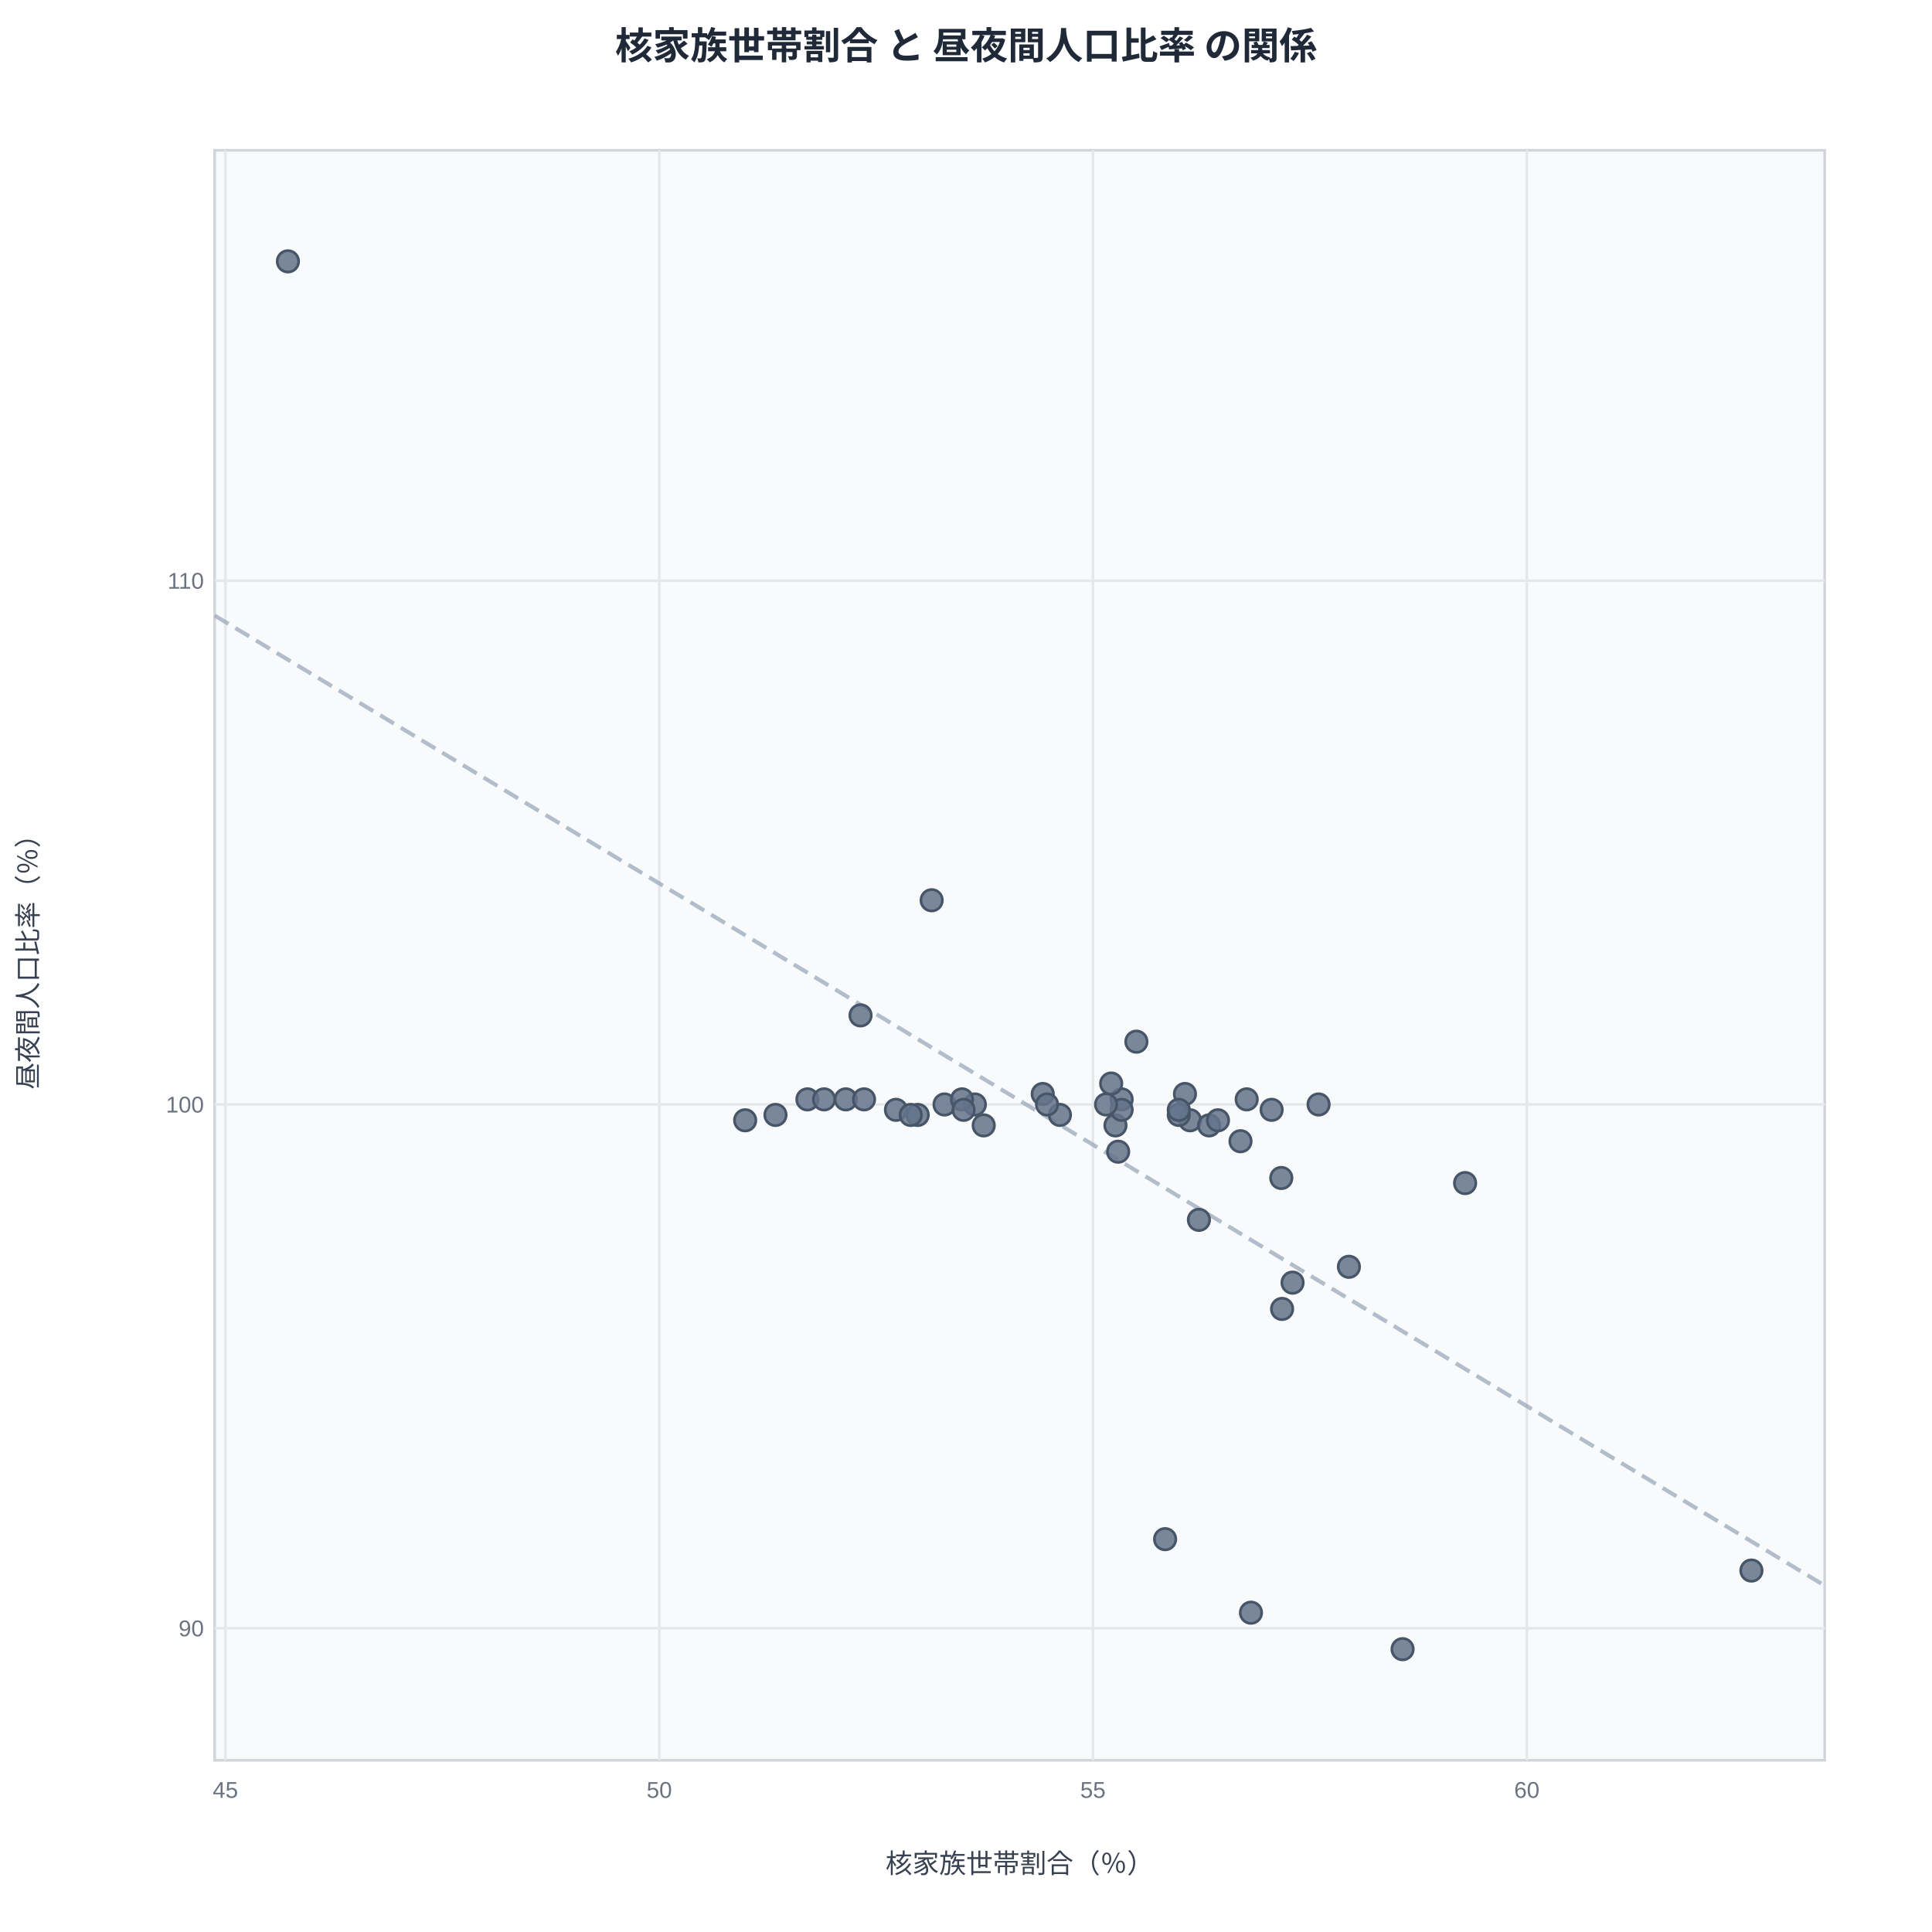
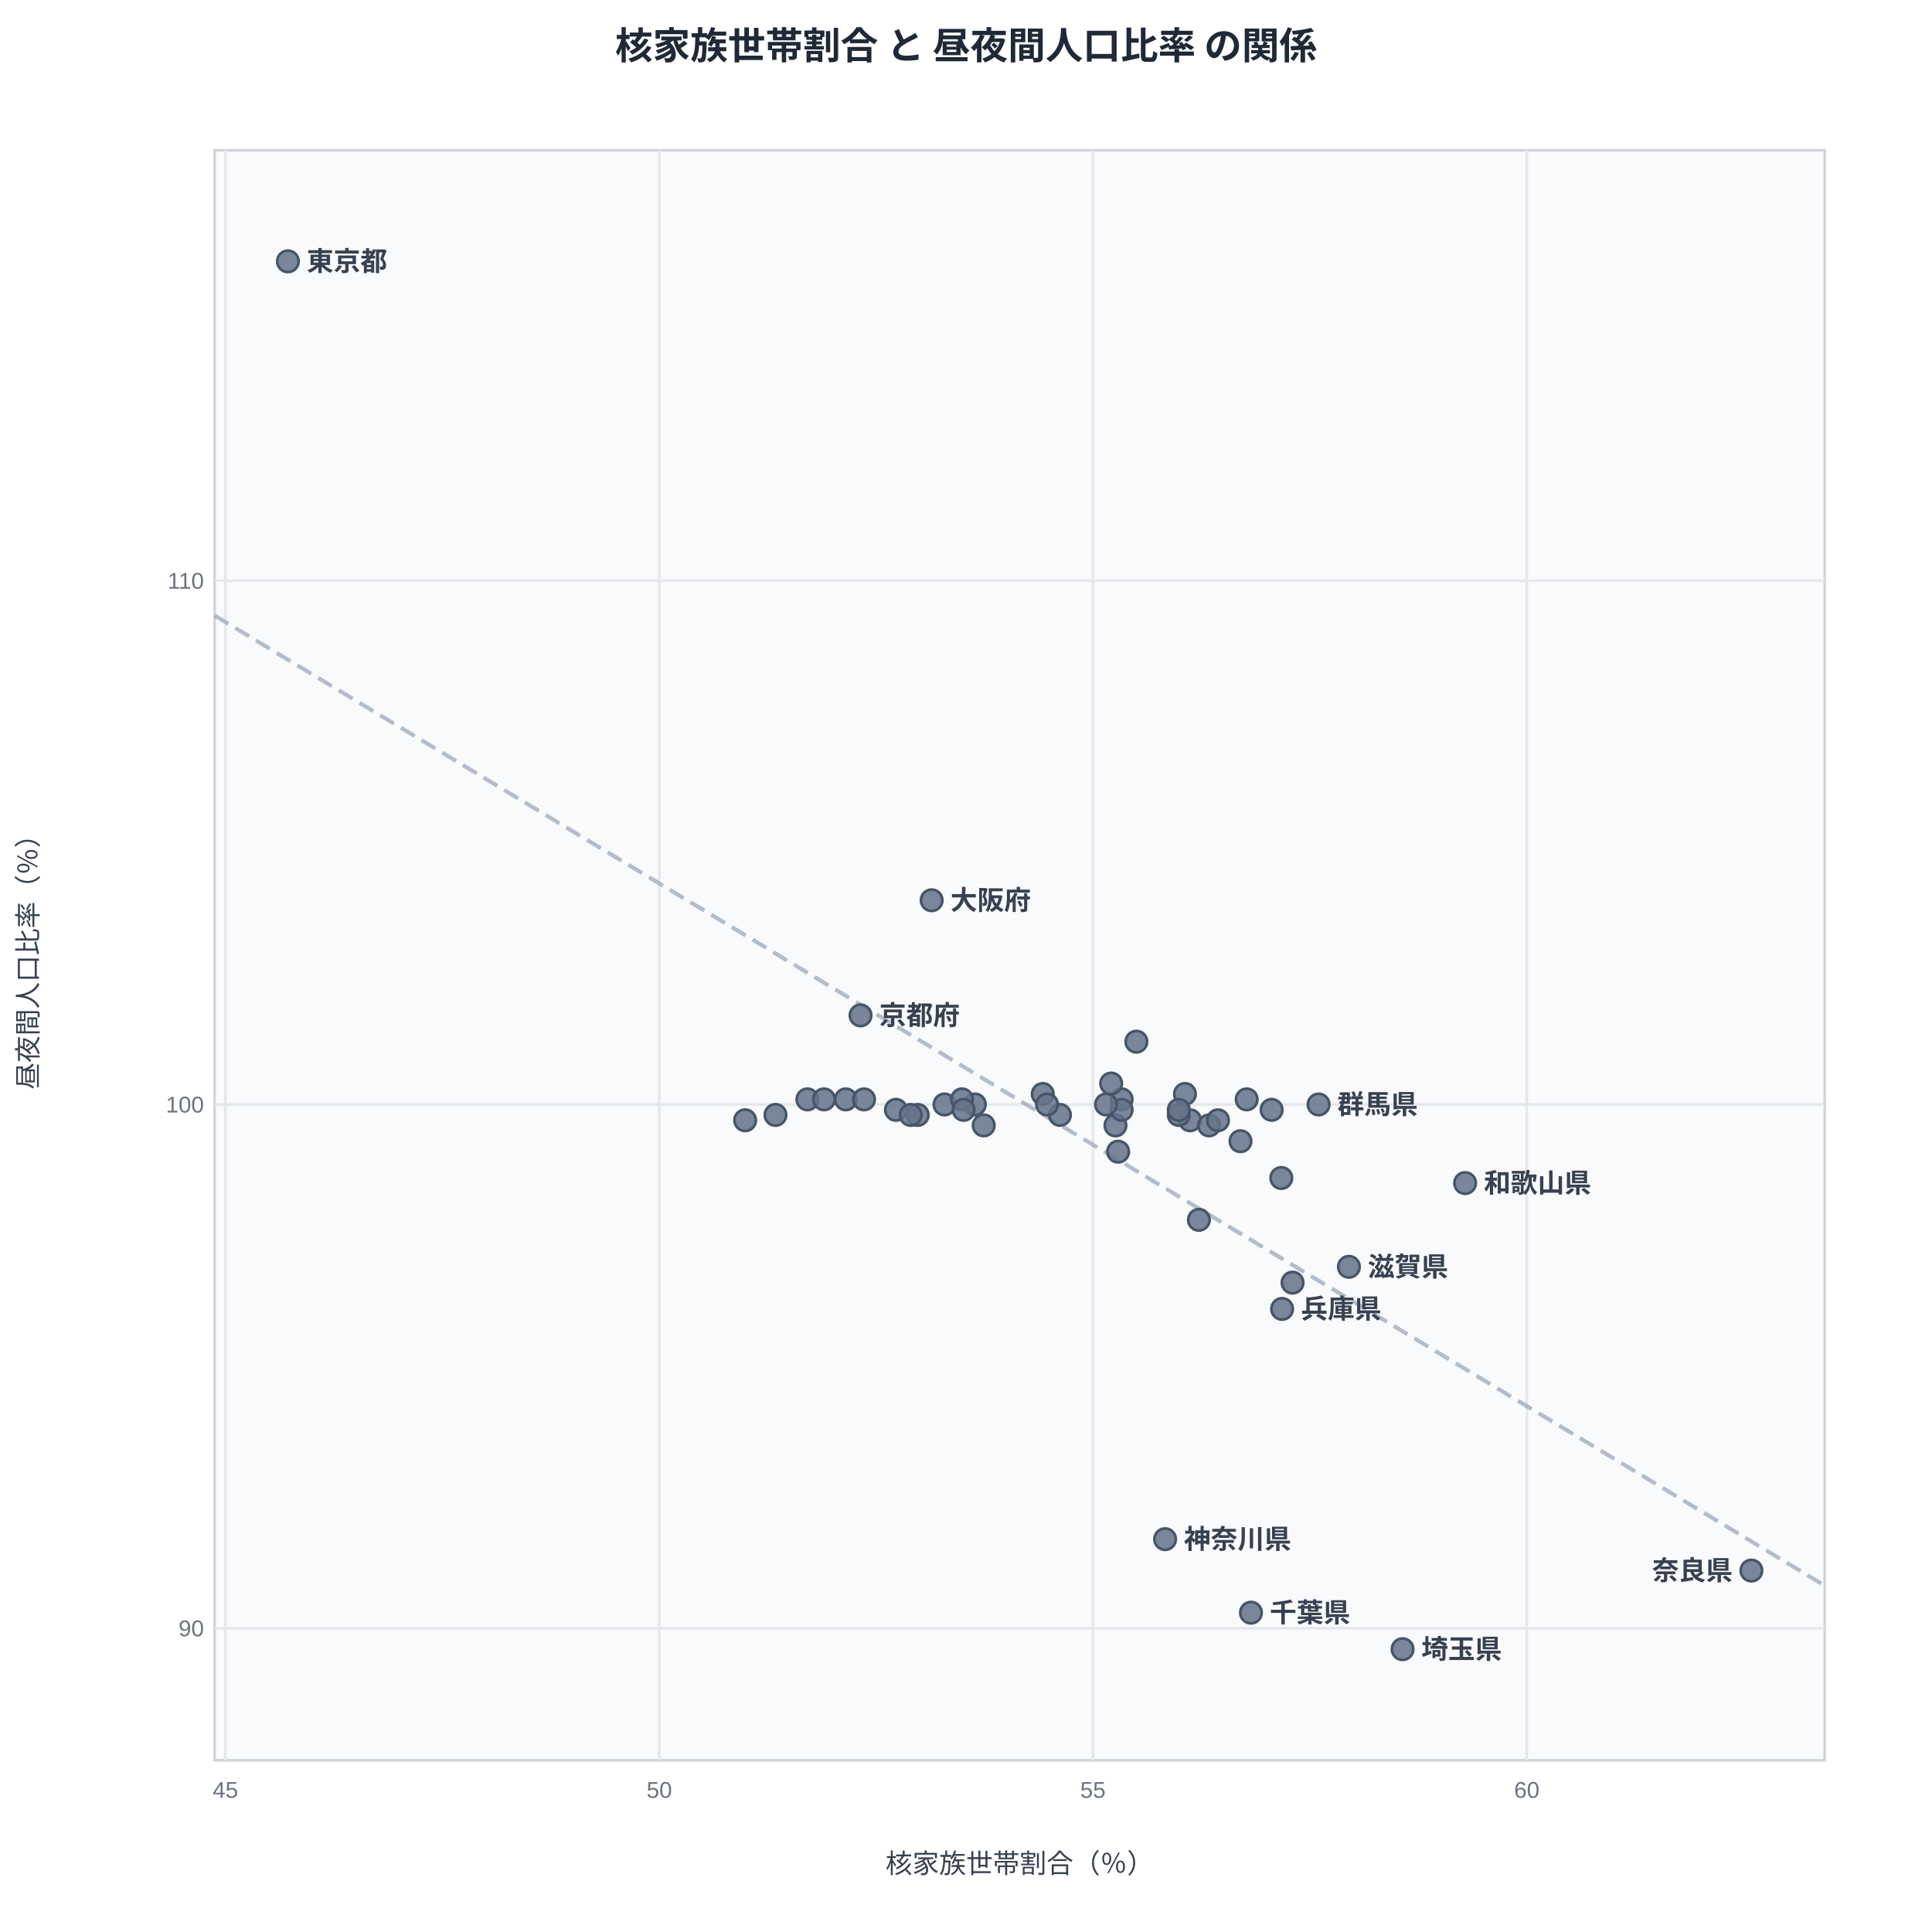
<svg xmlns="http://www.w3.org/2000/svg" width="720" height="720" viewBox="0 0 720 720" font-family="'Helvetica Neue', Arial, 'Hiragino Kaku Gothic ProN', sans-serif" role="img" aria-label="核家族世帯割合 と 昼夜間人口比率 の関係">
  <style>
    .svg-bg{fill:#ffffff}
    .svg-plot{fill:#f9fafb}
    .svg-plot-border{stroke:#d1d5db}
    .svg-title{fill:#1f2937}
    .svg-axis{fill:#374151}
    .svg-tick{fill:#6b7280}
    .svg-grid{stroke:#e5e7eb}
    @media (prefers-color-scheme:dark){
    .svg-bg{fill:#0f172a}
    .svg-plot{fill:#1e293b}
    .svg-plot-border{stroke:#334155}
    .svg-title{fill:#e2e8f0}
    .svg-axis{fill:#cbd5e1}
    .svg-tick{fill:#94a3b8}
    .svg-grid{stroke:#334155}
    }
  </style>
  <rect width="720" height="720" class="svg-bg" />
  <text x="360" y="22" text-anchor="middle" font-size="14" font-weight="bold" class="svg-title">核家族世帯割合 と 昼夜間人口比率 の関係</text>
  <rect x="80" y="56" width="600" height="600" class="svg-plot svg-plot-border" stroke-width="1" />
  <line x1="84.0" y1="56" x2="84.0" y2="656" class="svg-grid" stroke-width="1" />
  <text x="84.0" y="670" text-anchor="middle" font-size="8.5" class="svg-tick">45</text>
  <line x1="245.7" y1="56" x2="245.7" y2="656" class="svg-grid" stroke-width="1" />
  <text x="245.7" y="670" text-anchor="middle" font-size="8.5" class="svg-tick">50</text>
  <line x1="407.3" y1="56" x2="407.3" y2="656" class="svg-grid" stroke-width="1" />
  <text x="407.3" y="670" text-anchor="middle" font-size="8.5" class="svg-tick">55</text>
  <line x1="569.0" y1="56" x2="569.0" y2="656" class="svg-grid" stroke-width="1" />
  <text x="569.0" y="670" text-anchor="middle" font-size="8.5" class="svg-tick">60</text>
  <line x1="80" y1="606.8" x2="680" y2="606.8" class="svg-grid" stroke-width="1" />
  <text x="76" y="609.8" text-anchor="end" font-size="8.5" class="svg-tick">90</text>
  <line x1="80" y1="411.6" x2="680" y2="411.6" class="svg-grid" stroke-width="1" />
  <text x="76" y="414.6" text-anchor="end" font-size="8.5" class="svg-tick">100</text>
  <line x1="80" y1="216.4" x2="680" y2="216.4" class="svg-grid" stroke-width="1" />
  <text x="76" y="219.4" text-anchor="end" font-size="8.5" class="svg-tick">110</text>
  <text x="380" y="698" text-anchor="middle" font-size="10" class="svg-axis">核家族世帯割合（％）</text>
  <text x="14" y="356" text-anchor="middle" font-size="10" class="svg-axis" transform="rotate(-90,14,356)">昼夜間人口比率（％）</text>
  <line x1="80.0" y1="229.4" x2="680.0" y2="590.9" stroke="#94a3b8" stroke-width="1.5" stroke-dasharray="6 3" opacity="0.7" />
  <circle cx="363.3" cy="411.6" r="4" fill="#64748b" fill-opacity="0.85" stroke="#475569" stroke-width="1" />
  <circle cx="333.9" cy="413.6" r="4" fill="#64748b" fill-opacity="0.85" stroke="#475569" stroke-width="1" />
  <circle cx="289.0" cy="415.5" r="4" fill="#64748b" fill-opacity="0.85" stroke="#475569" stroke-width="1" />
  <circle cx="300.9" cy="409.7" r="4" fill="#64748b" fill-opacity="0.85" stroke="#475569" stroke-width="1" />
  <circle cx="342.0" cy="415.5" r="4" fill="#64748b" fill-opacity="0.85" stroke="#475569" stroke-width="1" />
  <circle cx="277.7" cy="417.5" r="4" fill="#64748b" fill-opacity="0.85" stroke="#475569" stroke-width="1" />
  <circle cx="307.1" cy="409.7" r="4" fill="#64748b" fill-opacity="0.85" stroke="#475569" stroke-width="1" />
  <circle cx="446.8" cy="454.6" r="4" fill="#64748b" fill-opacity="0.85" stroke="#475569" stroke-width="1" />
  <circle cx="416.7" cy="429.2" r="4" fill="#64748b" fill-opacity="0.85" stroke="#475569" stroke-width="1" />
  <circle cx="491.4" cy="411.6" r="4" fill="#64748b" fill-opacity="0.85" stroke="#475569" stroke-width="1" />
  <circle cx="522.7" cy="614.6" r="4" fill="#64748b" fill-opacity="0.85" stroke="#475569" stroke-width="1" />
  <circle cx="466.2" cy="601.0" r="4" fill="#64748b" fill-opacity="0.85" stroke="#475569" stroke-width="1" />
  <circle cx="107.3" cy="97.4" r="4" fill="#64748b" fill-opacity="0.85" stroke="#475569" stroke-width="1" />
  <circle cx="434.2" cy="573.6" r="4" fill="#64748b" fill-opacity="0.85" stroke="#475569" stroke-width="1" />
  <circle cx="352.0" cy="411.6" r="4" fill="#64748b" fill-opacity="0.85" stroke="#475569" stroke-width="1" />
  <circle cx="395.0" cy="415.5" r="4" fill="#64748b" fill-opacity="0.85" stroke="#475569" stroke-width="1" />
  <circle cx="388.6" cy="407.7" r="4" fill="#64748b" fill-opacity="0.85" stroke="#475569" stroke-width="1" />
  <circle cx="358.5" cy="409.7" r="4" fill="#64748b" fill-opacity="0.85" stroke="#475569" stroke-width="1" />
  <circle cx="462.3" cy="425.3" r="4" fill="#64748b" fill-opacity="0.85" stroke="#475569" stroke-width="1" />
  <circle cx="443.5" cy="417.5" r="4" fill="#64748b" fill-opacity="0.85" stroke="#475569" stroke-width="1" />
  <circle cx="481.7" cy="478.0" r="4" fill="#64748b" fill-opacity="0.85" stroke="#475569" stroke-width="1" />
  <circle cx="439.3" cy="415.5" r="4" fill="#64748b" fill-opacity="0.85" stroke="#475569" stroke-width="1" />
  <circle cx="423.5" cy="388.2" r="4" fill="#64748b" fill-opacity="0.85" stroke="#475569" stroke-width="1" />
  <circle cx="477.5" cy="439.0" r="4" fill="#64748b" fill-opacity="0.85" stroke="#475569" stroke-width="1" />
  <circle cx="502.7" cy="472.1" r="4" fill="#64748b" fill-opacity="0.85" stroke="#475569" stroke-width="1" />
  <circle cx="320.7" cy="378.4" r="4" fill="#64748b" fill-opacity="0.85" stroke="#475569" stroke-width="1" />
  <circle cx="347.2" cy="335.5" r="4" fill="#64748b" fill-opacity="0.85" stroke="#475569" stroke-width="1" />
  <circle cx="477.8" cy="487.8" r="4" fill="#64748b" fill-opacity="0.85" stroke="#475569" stroke-width="1" />
  <circle cx="652.7" cy="585.3" r="4" fill="#64748b" fill-opacity="0.85" stroke="#475569" stroke-width="1" />
  <circle cx="546.0" cy="440.9" r="4" fill="#64748b" fill-opacity="0.85" stroke="#475569" stroke-width="1" />
  <circle cx="339.4" cy="415.5" r="4" fill="#64748b" fill-opacity="0.85" stroke="#475569" stroke-width="1" />
  <circle cx="315.2" cy="409.7" r="4" fill="#64748b" fill-opacity="0.85" stroke="#475569" stroke-width="1" />
  <circle cx="390.2" cy="411.6" r="4" fill="#64748b" fill-opacity="0.85" stroke="#475569" stroke-width="1" />
  <circle cx="441.6" cy="407.7" r="4" fill="#64748b" fill-opacity="0.85" stroke="#475569" stroke-width="1" />
  <circle cx="450.6" cy="419.4" r="4" fill="#64748b" fill-opacity="0.85" stroke="#475569" stroke-width="1" />
  <circle cx="366.6" cy="419.4" r="4" fill="#64748b" fill-opacity="0.85" stroke="#475569" stroke-width="1" />
  <circle cx="464.6" cy="409.7" r="4" fill="#64748b" fill-opacity="0.85" stroke="#475569" stroke-width="1" />
  <circle cx="418.0" cy="409.7" r="4" fill="#64748b" fill-opacity="0.85" stroke="#475569" stroke-width="1" />
  <circle cx="359.1" cy="413.6" r="4" fill="#64748b" fill-opacity="0.85" stroke="#475569" stroke-width="1" />
  <circle cx="322.0" cy="409.7" r="4" fill="#64748b" fill-opacity="0.85" stroke="#475569" stroke-width="1" />
  <circle cx="414.1" cy="403.8" r="4" fill="#64748b" fill-opacity="0.85" stroke="#475569" stroke-width="1" />
  <circle cx="453.9" cy="417.5" r="4" fill="#64748b" fill-opacity="0.85" stroke="#475569" stroke-width="1" />
  <circle cx="415.7" cy="419.4" r="4" fill="#64748b" fill-opacity="0.85" stroke="#475569" stroke-width="1" />
  <circle cx="418.0" cy="413.6" r="4" fill="#64748b" fill-opacity="0.85" stroke="#475569" stroke-width="1" />
  <circle cx="473.9" cy="413.6" r="4" fill="#64748b" fill-opacity="0.85" stroke="#475569" stroke-width="1" />
  <circle cx="439.3" cy="413.6" r="4" fill="#64748b" fill-opacity="0.85" stroke="#475569" stroke-width="1" />
  <circle cx="412.2" cy="411.6" r="4" fill="#64748b" fill-opacity="0.85" stroke="#475569" stroke-width="1" />
+   <text x="114.3" y="100.9" text-anchor="start" font-size="10" font-weight="bold" class="svg-axis">東京都</text>
+   <text x="529.7" y="618.1" text-anchor="start" font-size="10" font-weight="bold" class="svg-axis">埼玉県</text>
+   <text x="473.2" y="604.5" text-anchor="start" font-size="10" font-weight="bold" class="svg-axis">千葉県</text>
+   <text x="441.2" y="577.1" text-anchor="start" font-size="10" font-weight="bold" class="svg-axis">神奈川県</text>
+   <text x="645.7" y="588.8" text-anchor="end" font-size="10" font-weight="bold" class="svg-axis">奈良県</text>
+   <text x="484.8" y="491.3" text-anchor="start" font-size="10" font-weight="bold" class="svg-axis">兵庫県</text>
+   <text x="498.4" y="415.1" text-anchor="start" font-size="10" font-weight="bold" class="svg-axis">群馬県</text>
+   <text x="354.2" y="339.0" text-anchor="start" font-size="10" font-weight="bold" class="svg-axis">大阪府</text>
+   <text x="327.7" y="381.9" text-anchor="start" font-size="10" font-weight="bold" class="svg-axis">京都府</text>
+   <text x="509.7" y="475.6" text-anchor="start" font-size="10" font-weight="bold" class="svg-axis">滋賀県</text>
+   <text x="553.0" y="444.4" text-anchor="start" font-size="10" font-weight="bold" class="svg-axis">和歌山県</text>
</svg>
